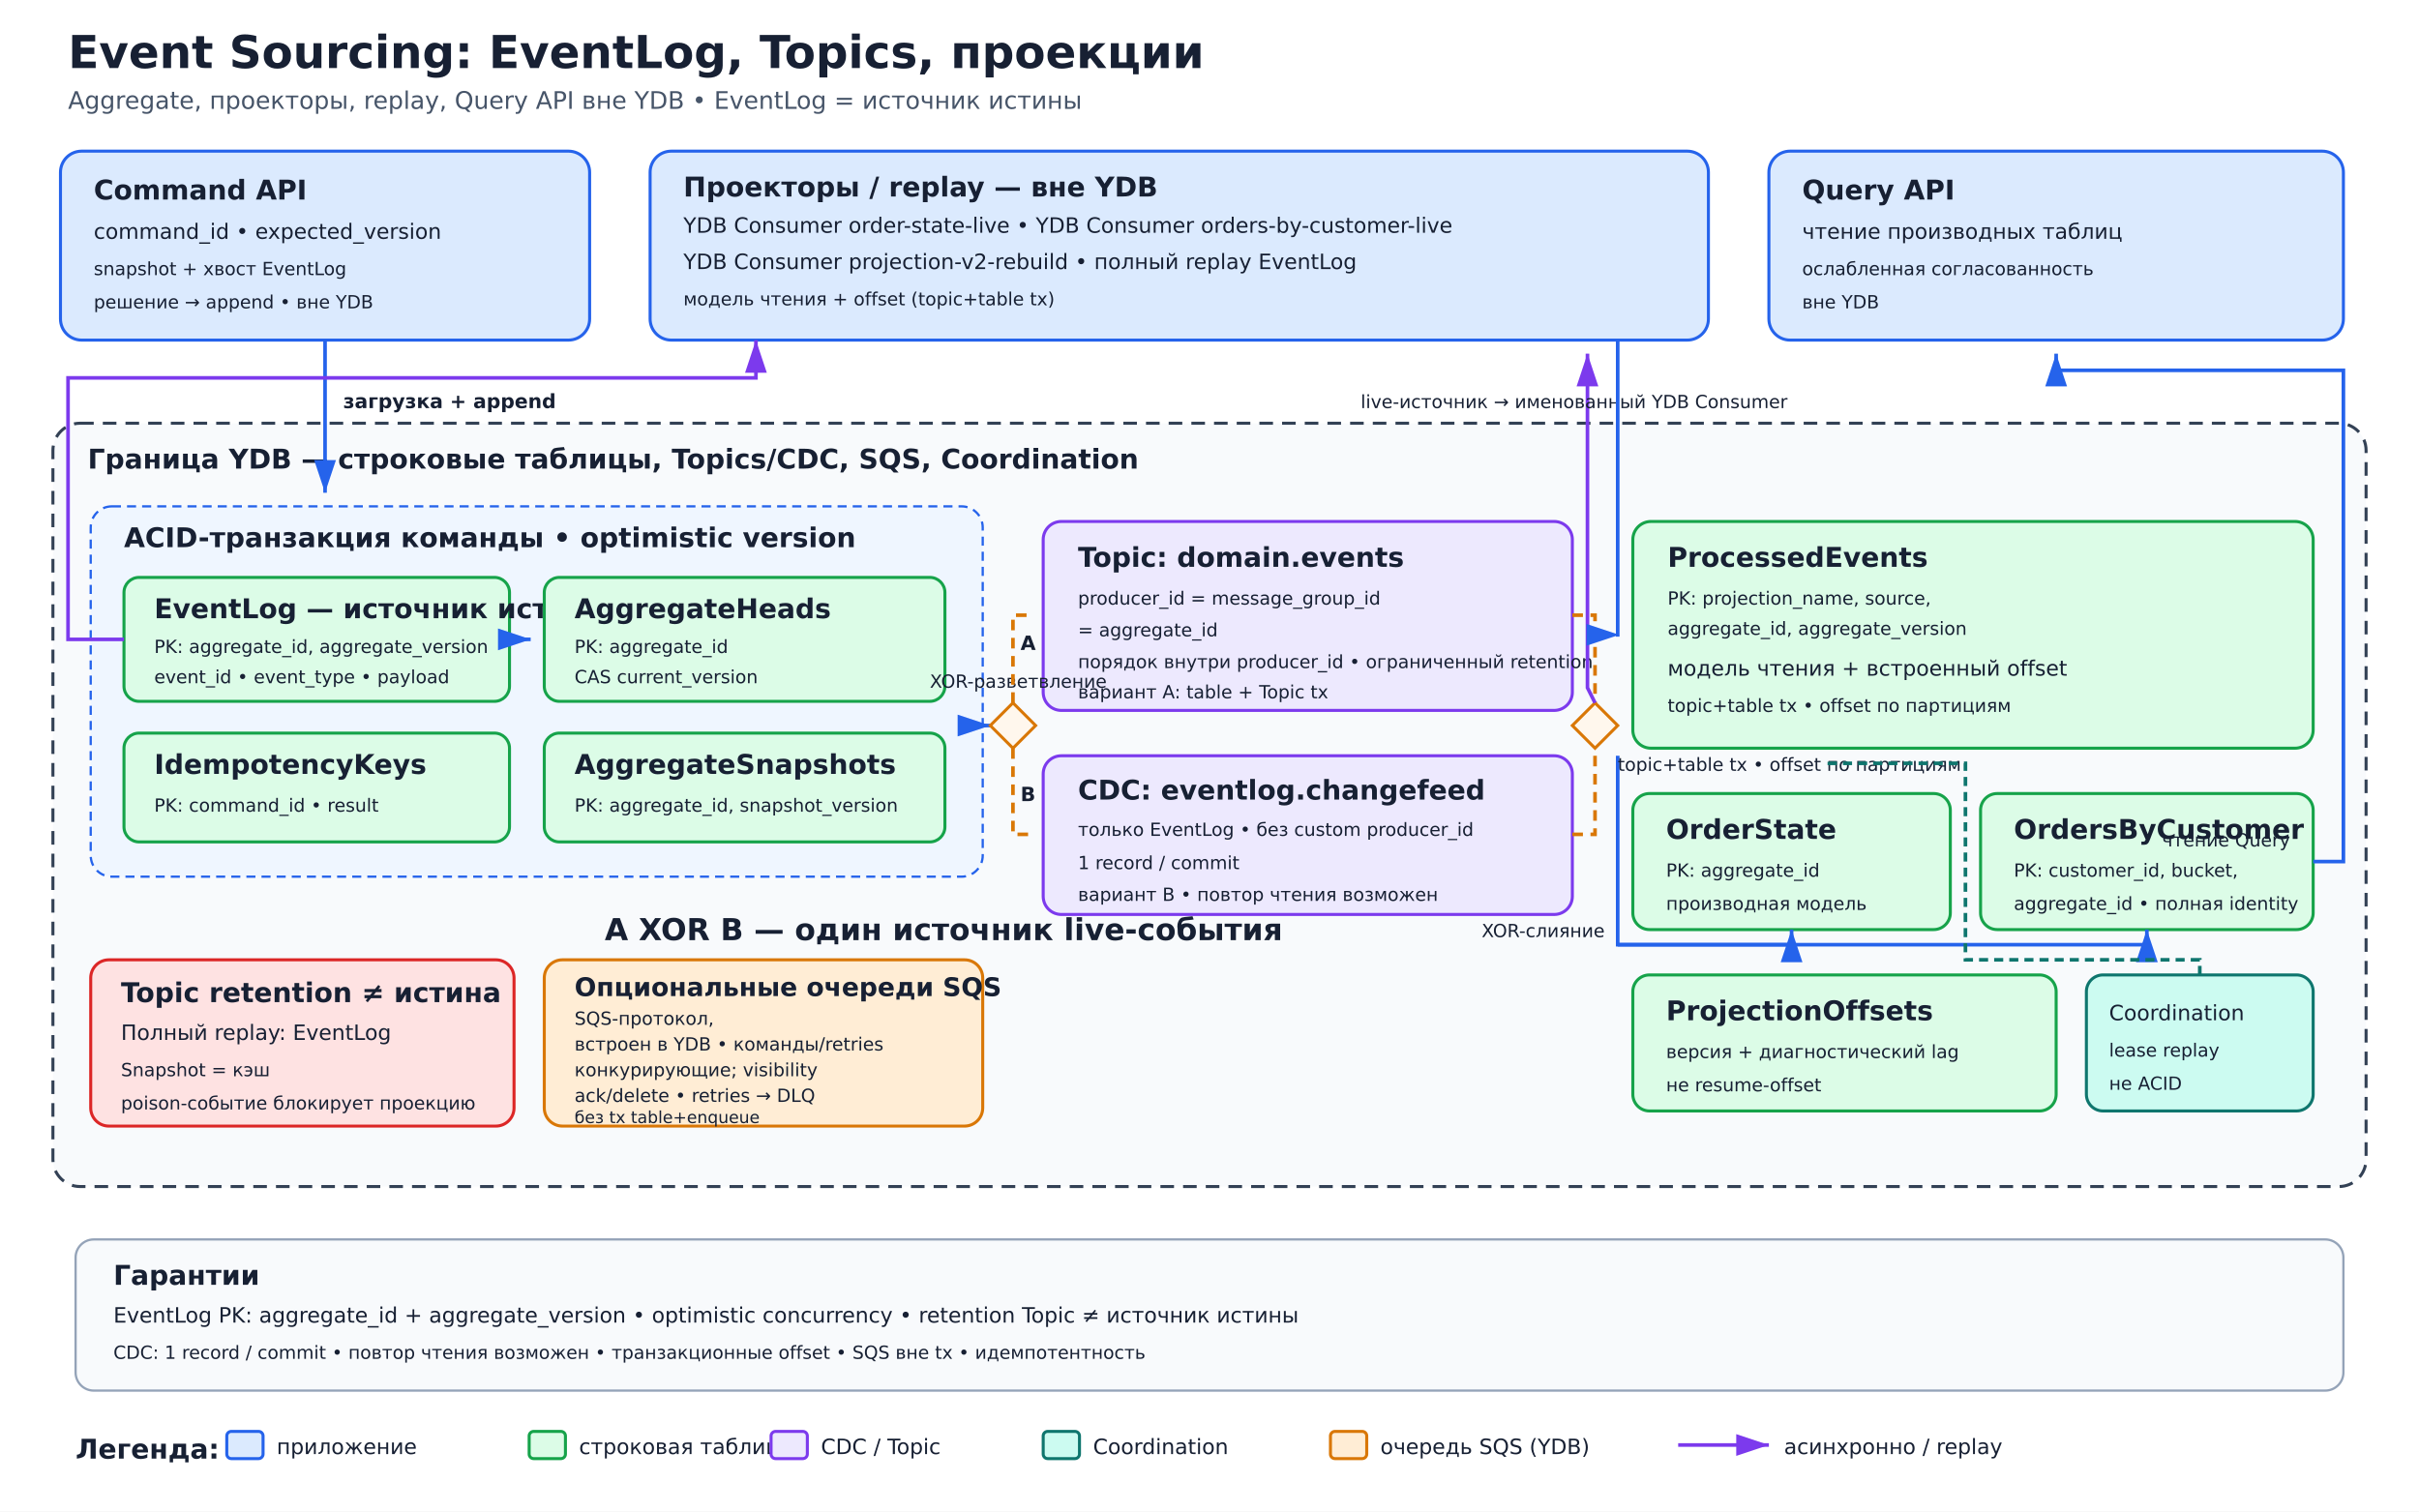
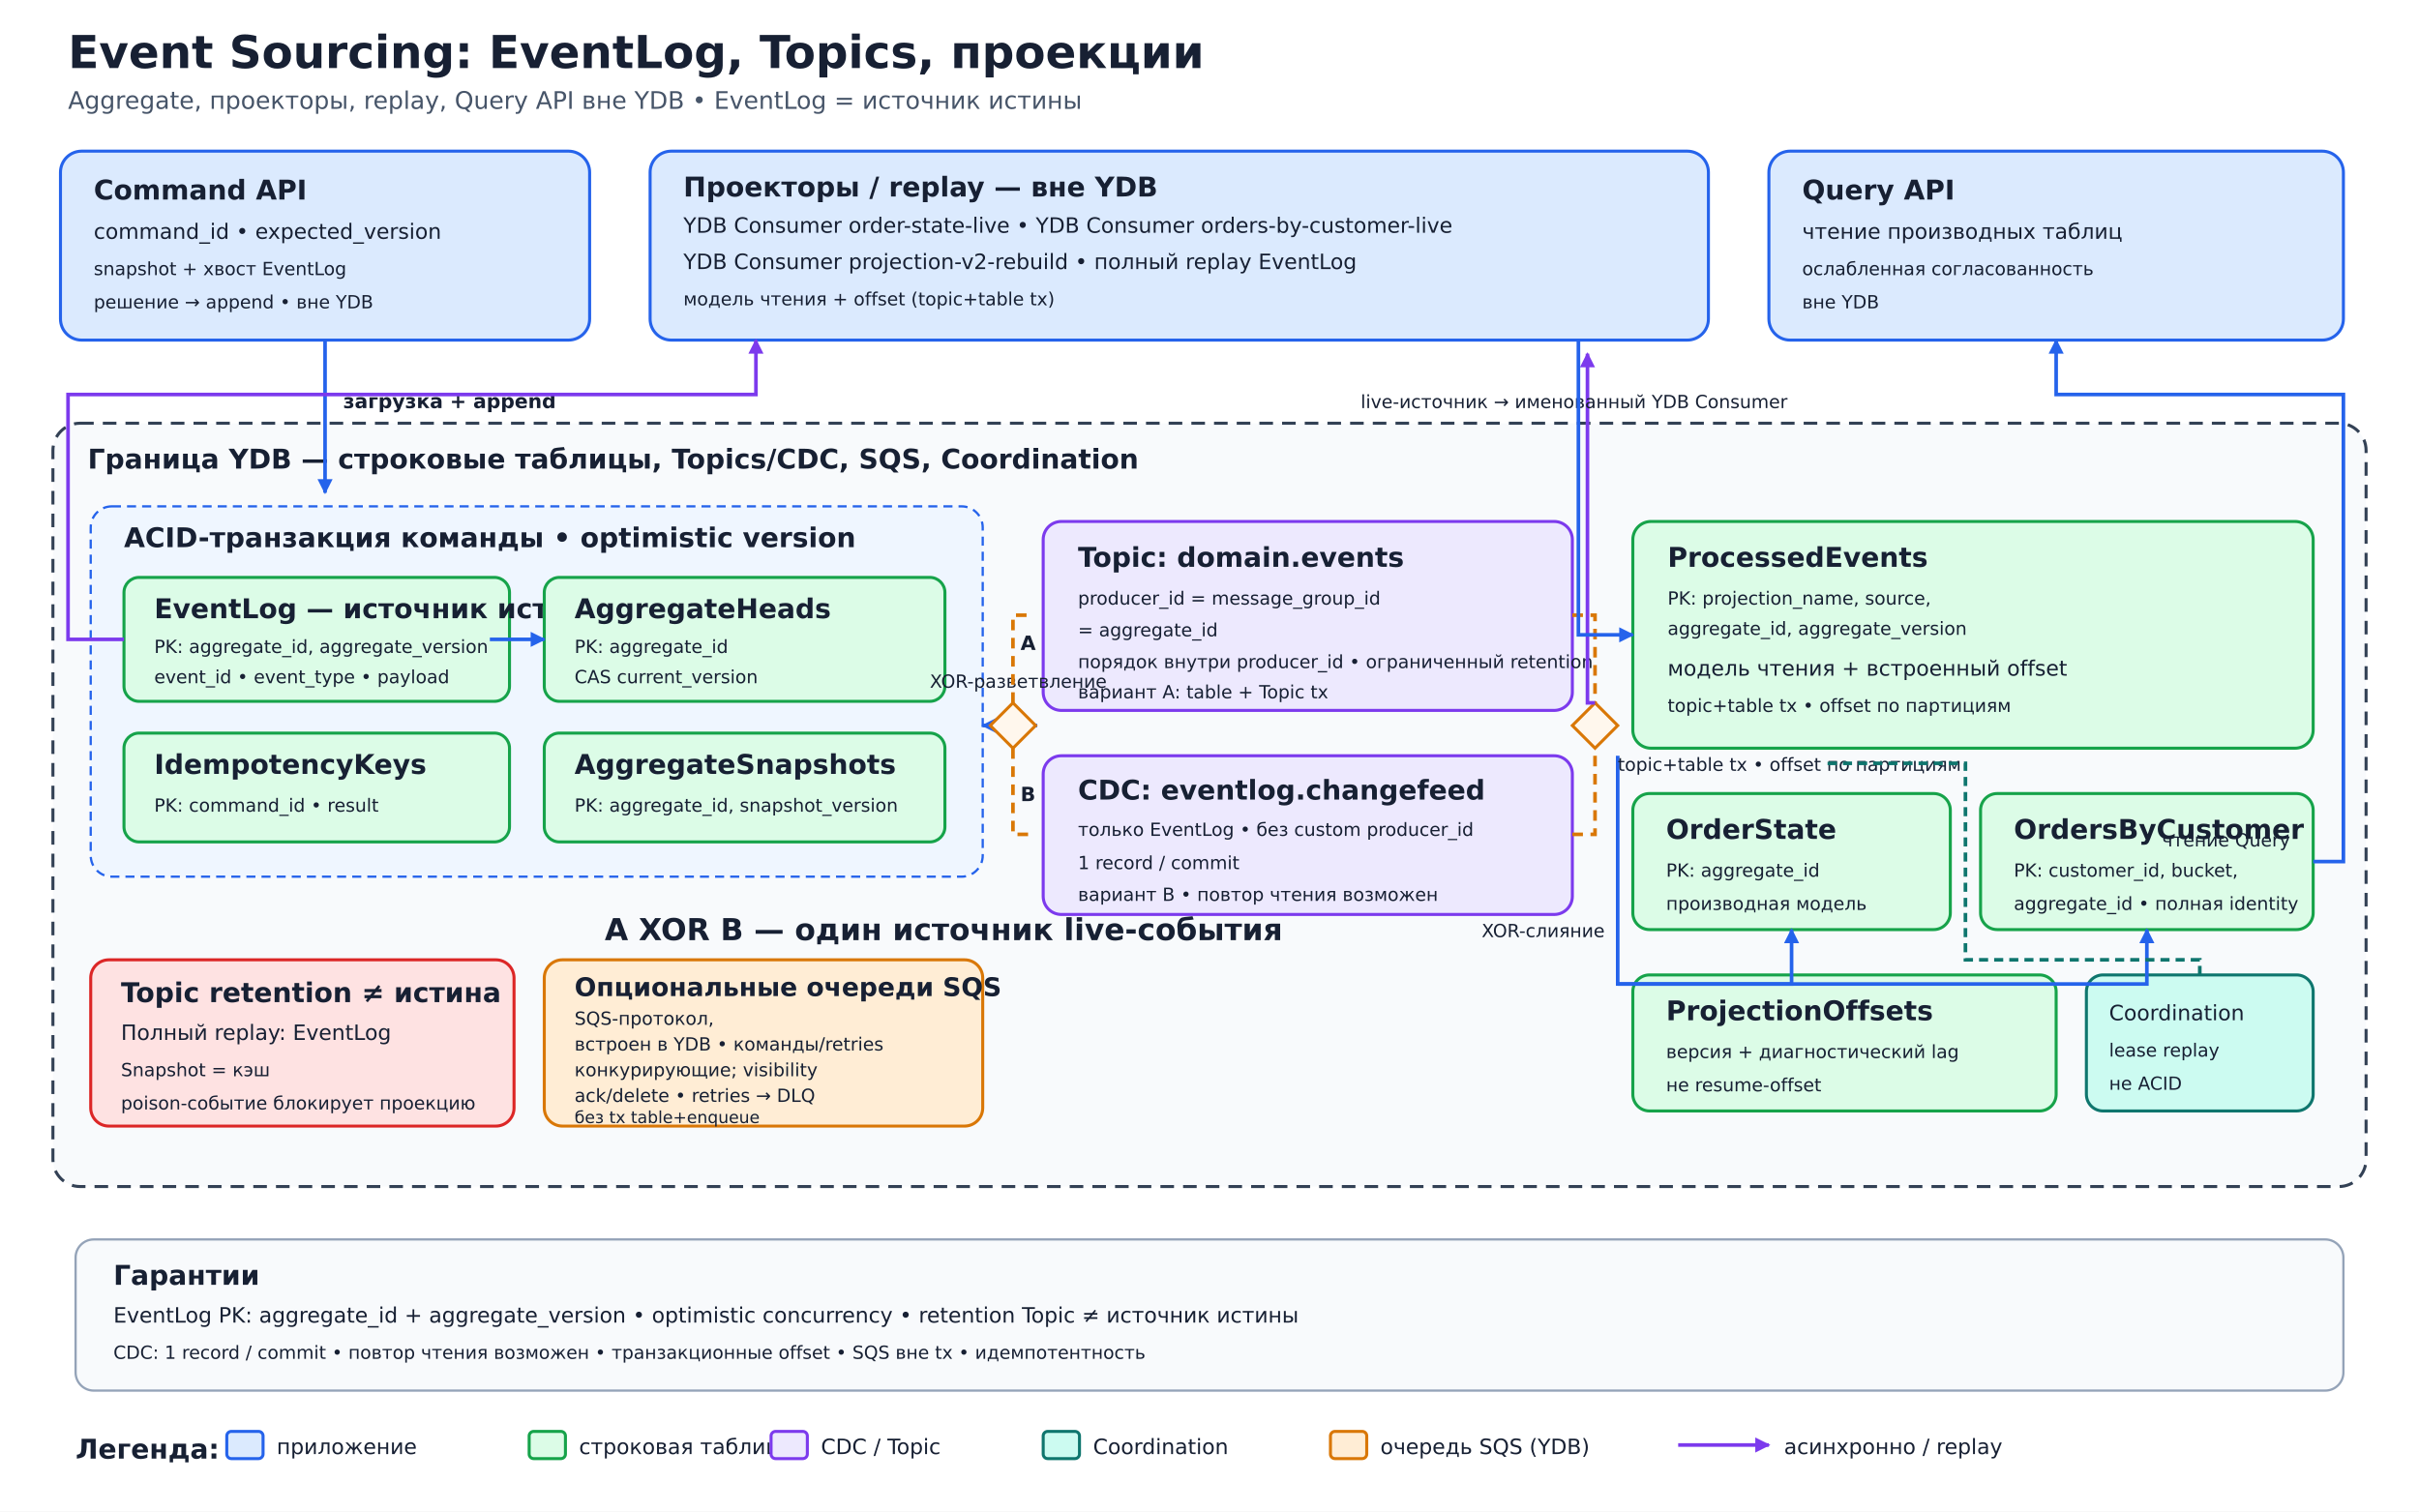
<svg xmlns="http://www.w3.org/2000/svg" version="1.1" viewBox="0 0 1600 1000" role="img" aria-labelledby="title desc">
  <defs>
-     <marker id="arrow-blue" markerWidth="10" markerHeight="10" refX="9" refY="3" orient="auto" markerUnits="strokeWidth">
-       <path d="M0,0 L0,6 L9,3 z" fill="#2563eb" />
+     <marker id="arrow-blue" viewBox="0 0 10 10" refX="9" refY="5" markerWidth="10" markerHeight="10" orient="auto" markerUnits="userSpaceOnUse">
+       <path d="M0 0 L10 5 L0 10 z" fill="#2563eb" />
    </marker>
-     <marker id="arrow-purple" markerWidth="10" markerHeight="10" refX="9" refY="3" orient="auto" markerUnits="strokeWidth">
-       <path d="M0,0 L0,6 L9,3 z" fill="#7c3aed" />
+     <marker id="arrow-purple" viewBox="0 0 10 10" refX="9" refY="5" markerWidth="10" markerHeight="10" orient="auto" markerUnits="userSpaceOnUse">
+       <path d="M0 0 L10 5 L0 10 z" fill="#7c3aed" />
    </marker>
-     <marker id="arrow-orange" markerWidth="10" markerHeight="10" refX="9" refY="3" orient="auto" markerUnits="strokeWidth">
-       <path d="M0,0 L0,6 L9,3 z" fill="#d97706" />
+     <marker id="arrow-orange" viewBox="0 0 10 10" refX="9" refY="5" markerWidth="10" markerHeight="10" orient="auto" markerUnits="userSpaceOnUse">
+       <path d="M0 0 L10 5 L0 10 z" fill="#d97706" />
    </marker>
    <style>
      text, tspan { fill: #172033; }
      .title { font-size: 30px; font-weight: 700; }
      .subtitle { font-size: 16px; fill: #475569; }
      .box-title { font-size: 18px; font-weight: 700; }
      .body { font-size: 14px; }
      .small { font-size: 12px; }
      .flow { font-size: 13px; font-weight: 600; }
      .app { fill: #dbeafe; stroke: #2563eb; stroke-width: 2; }
      .table { fill: #dcfce7; stroke: #16a34a; stroke-width: 2; }
      .topic { fill: #ede9fe; stroke: #7c3aed; stroke-width: 2; }
      .queue { fill: #ffedd5; stroke: #d97706; stroke-width: 2; }
      .coord { fill: #ccfbf1; stroke: #0f766e; stroke-width: 2; }
      .error { fill: #fee2e2; stroke: #dc2626; stroke-width: 2; }
      .boundary { fill: #f8fafc; stroke: #334155; stroke-width: 2; stroke-dasharray: 9 6; }
      .tx { fill: #eff6ff; stroke: #2563eb; stroke-width: 1.5; stroke-dasharray: 6 4; }
      .blue-flow { fill: none; stroke: #2563eb; stroke-width: 2.4; marker-end: url(#arrow-blue); }
      .purple-flow { fill: none; stroke: #7c3aed; stroke-width: 2.4; marker-end: url(#arrow-purple); }
      .orange-flow { fill: none; stroke: #d97706; stroke-width: 2.4; marker-end: url(#arrow-orange); }
    </style>
  </defs>
  <rect x="0" y="0" width="1600" height="1000" fill="#ffffff" />
  <text font-family="DejaVu Sans, Arial, sans-serif" x="45" y="45" class="title">Event Sourcing: EventLog, Topics, проекции</text>
  <text font-family="DejaVu Sans, Arial, sans-serif" x="45" y="72" class="subtitle">Aggregate, проекторы, replay, Query API вне YDB • EventLog = источник истины</text>
  <rect x="40" y="100" width="350" height="125" rx="14" class="app" />
  <text font-family="DejaVu Sans, Arial, sans-serif" x="62" y="132" class="box-title">Command API</text>
  <text font-family="DejaVu Sans, Arial, sans-serif" x="62" y="158" class="body">command_id • expected_version</text>
  <text font-family="DejaVu Sans, Arial, sans-serif" x="62" y="182" class="small">snapshot + хвост EventLog</text>
  <text font-family="DejaVu Sans, Arial, sans-serif" x="62" y="204" class="small">решение → append • вне YDB</text>
  <rect x="430" y="100" width="700" height="125" rx="14" class="app" />
  <text font-family="DejaVu Sans, Arial, sans-serif" x="452" y="130" class="box-title">Проекторы / replay — вне YDB</text>
  <text font-family="DejaVu Sans, Arial, sans-serif" x="452" y="154" class="body">YDB Consumer order-state-live • YDB Consumer orders-by-customer-live</text>
  <text font-family="DejaVu Sans, Arial, sans-serif" x="452" y="178" class="body">YDB Consumer projection-v2-rebuild • полный replay EventLog</text>
  <text font-family="DejaVu Sans, Arial, sans-serif" x="452" y="202" class="small">модель чтения + offset (topic+table tx)</text>
  <rect x="1170" y="100" width="380" height="125" rx="14" class="app" />
  <text font-family="DejaVu Sans, Arial, sans-serif" x="1192" y="132" class="box-title">Query API</text>
  <text font-family="DejaVu Sans, Arial, sans-serif" x="1192" y="158" class="body">чтение производных таблиц</text>
  <text font-family="DejaVu Sans, Arial, sans-serif" x="1192" y="182" class="small">ослабленная согласованность</text>
  <text font-family="DejaVu Sans, Arial, sans-serif" x="1192" y="204" class="small">вне YDB</text>
  <rect x="35" y="280" width="1530" height="505" rx="18" class="boundary" />
  <text font-family="DejaVu Sans, Arial, sans-serif" x="58" y="310" class="box-title">Граница YDB — строковые таблицы, Topics/CDC, SQS, Coordination</text>
  <rect x="60" y="335" width="590" height="245" rx="14" class="tx" />
  <text font-family="DejaVu Sans, Arial, sans-serif" x="82" y="362" class="box-title">ACID-транзакция команды • optimistic version</text>
  <rect x="82" y="382" width="255" height="82" rx="10" class="table" />
  <text font-family="DejaVu Sans, Arial, sans-serif" x="102" y="409" class="box-title">EventLog — источник истины</text>
  <text font-family="DejaVu Sans, Arial, sans-serif" x="102" y="432" class="small">PK: aggregate_id, aggregate_version</text>
  <text font-family="DejaVu Sans, Arial, sans-serif" x="102" y="452" class="small">event_id • event_type • payload</text>
  <rect x="360" y="382" width="265" height="82" rx="10" class="table" />
  <text font-family="DejaVu Sans, Arial, sans-serif" x="380" y="409" class="box-title">AggregateHeads</text>
  <text font-family="DejaVu Sans, Arial, sans-serif" x="380" y="432" class="small">PK: aggregate_id</text>
  <text font-family="DejaVu Sans, Arial, sans-serif" x="380" y="452" class="small">CAS current_version</text>
  <rect x="82" y="485" width="255" height="72" rx="10" class="table" />
  <text font-family="DejaVu Sans, Arial, sans-serif" x="102" y="512" class="box-title">IdempotencyKeys</text>
  <text font-family="DejaVu Sans, Arial, sans-serif" x="102" y="537" class="small">PK: command_id • result</text>
  <rect x="360" y="485" width="265" height="72" rx="10" class="table" />
  <text font-family="DejaVu Sans, Arial, sans-serif" x="380" y="512" class="box-title">AggregateSnapshots</text>
  <text font-family="DejaVu Sans, Arial, sans-serif" x="380" y="537" class="small">PK: aggregate_id, snapshot_version</text>
  <rect x="690" y="345" width="350" height="125" rx="12" class="topic" />
  <text font-family="DejaVu Sans, Arial, sans-serif" x="713" y="375" class="box-title">Topic: domain.events</text>
  <text font-family="DejaVu Sans, Arial, sans-serif" x="713" y="400" class="small">producer_id = message_group_id</text>
  <text font-family="DejaVu Sans, Arial, sans-serif" x="713" y="421" class="small">= aggregate_id</text>
  <text font-family="DejaVu Sans, Arial, sans-serif" x="713" y="442" class="small">порядок внутри producer_id • ограниченный retention</text>
  <text font-family="DejaVu Sans, Arial, sans-serif" x="713" y="462" class="small">вариант A: table + Topic tx</text>
  <rect x="690" y="500" width="350" height="105" rx="12" class="topic" />
  <text font-family="DejaVu Sans, Arial, sans-serif" x="713" y="529" class="box-title">CDC: eventlog.changefeed</text>
  <text font-family="DejaVu Sans, Arial, sans-serif" x="713" y="553" class="small">только EventLog • без custom producer_id</text>
  <text font-family="DejaVu Sans, Arial, sans-serif" x="713" y="575" class="small">1 record / commit</text>
  <text font-family="DejaVu Sans, Arial, sans-serif" x="713" y="596" class="small">вариант B • повтор чтения возможен</text>
  <rect x="1080" y="345" width="450" height="150" rx="12" class="table" />
  <text font-family="DejaVu Sans, Arial, sans-serif" x="1103" y="375" class="box-title">ProcessedEvents</text>
  <text font-family="DejaVu Sans, Arial, sans-serif" x="1103" y="400" class="small">PK: projection_name, source,</text>
  <text font-family="DejaVu Sans, Arial, sans-serif" x="1103" y="420" class="small">aggregate_id, aggregate_version</text>
  <text font-family="DejaVu Sans, Arial, sans-serif" x="1103" y="447" class="body">модель чтения + встроенный offset</text>
  <text font-family="DejaVu Sans, Arial, sans-serif" x="1103" y="471" class="small">topic+table tx • offset по партициям</text>
  <rect x="1080" y="525" width="210" height="90" rx="11" class="table" />
  <text font-family="DejaVu Sans, Arial, sans-serif" x="1102" y="555" class="box-title">OrderState</text>
  <text font-family="DejaVu Sans, Arial, sans-serif" x="1102" y="580" class="small">PK: aggregate_id</text>
  <text font-family="DejaVu Sans, Arial, sans-serif" x="1102" y="602" class="small">производная модель</text>
  <rect x="1310" y="525" width="220" height="90" rx="11" class="table" />
  <text font-family="DejaVu Sans, Arial, sans-serif" x="1332" y="555" class="box-title">OrdersByCustomer</text>
  <text font-family="DejaVu Sans, Arial, sans-serif" x="1332" y="580" class="small">PK: customer_id, bucket,</text>
  <text font-family="DejaVu Sans, Arial, sans-serif" x="1332" y="602" class="small">aggregate_id • полная identity</text>
  <rect x="1080" y="645" width="280" height="90" rx="11" class="table" />
  <text font-family="DejaVu Sans, Arial, sans-serif" x="1102" y="675" class="box-title">ProjectionOffsets</text>
  <text font-family="DejaVu Sans, Arial, sans-serif" x="1102" y="700" class="small">версия + диагностический lag</text>
  <text font-family="DejaVu Sans, Arial, sans-serif" x="1102" y="722" class="small">не resume-offset</text>
  <rect x="1380" y="645" width="150" height="90" rx="11" class="coord" />
  <text font-family="DejaVu Sans, Arial, sans-serif" x="1395" y="675" class="body">Coordination</text>
  <text font-family="DejaVu Sans, Arial, sans-serif" x="1395" y="699" class="small">lease replay</text>
  <text font-family="DejaVu Sans, Arial, sans-serif" x="1395" y="721" class="small">не ACID</text>
  <text font-family="DejaVu Sans, Arial, sans-serif" x="400" y="622" font-size="20" font-weight="700">A XOR B — один источник live-события</text>
  <rect x="60" y="635" width="280" height="110" rx="12" class="error" />
  <text font-family="DejaVu Sans, Arial, sans-serif" x="80" y="663" class="box-title">Topic retention ≠ истина</text>
  <text font-family="DejaVu Sans, Arial, sans-serif" x="80" y="688" class="body">Полный replay: EventLog</text>
  <text font-family="DejaVu Sans, Arial, sans-serif" x="80" y="712" class="small">Snapshot = кэш</text>
  <text font-family="DejaVu Sans, Arial, sans-serif" x="80" y="734" class="small">poison-событие блокирует проекцию</text>
  <rect x="360" y="635" width="290" height="110" rx="12" class="queue" />
  <text font-family="DejaVu Sans, Arial, sans-serif" x="380" y="659" font-size="17" font-weight="700">Опциональные очереди SQS</text>
  <text font-family="DejaVu Sans, Arial, sans-serif" x="380" y="678" class="small">SQS-протокол,</text>
  <text font-family="DejaVu Sans, Arial, sans-serif" x="380" y="695" class="small">встроен в YDB • команды/retries</text>
  <text font-family="DejaVu Sans, Arial, sans-serif" x="380" y="712" class="small">конкурирующие; visibility</text>
  <text font-family="DejaVu Sans, Arial, sans-serif" x="380" y="729" class="small">ack/delete • retries → DLQ</text>
  <text font-family="DejaVu Sans, Arial, sans-serif" x="380" y="743" font-size="11">без tx table+enqueue</text>
  <path d="M215 225 L215 326" class="blue-flow" />
  <text font-family="DejaVu Sans, Arial, sans-serif" x="227" y="270" class="flow">загрузка + append</text>
-   <path d="M337 423 L351 423" class="blue-flow" />
-   <path d="M650 480 L655 480" class="blue-flow" />
+   <path d="M324 423 L360 423" class="blue-flow" />
+   <path d="M686 480 L650 480" class="blue-flow" />
  <polygon points="655,480 670,465 685,480 670,495" fill="#fff7ed" stroke="#d97706" stroke-width="2" />
  <text font-family="DejaVu Sans, Arial, sans-serif" x="615" y="455" class="small">XOR-разветвление</text>
  <path d="M670 465 L670 407 L681 407" fill="none" stroke="#d97706" stroke-width="2.4" stroke-dasharray="7 5" />
  <text font-family="DejaVu Sans, Arial, sans-serif" x="675" y="430" class="flow">A</text>
  <path d="M670 495 L670 552 L681 552" fill="none" stroke="#d97706" stroke-width="2.4" stroke-dasharray="7 5" />
  <text font-family="DejaVu Sans, Arial, sans-serif" x="675" y="530" class="flow">B</text>
  <path d="M1040 407 L1055 407 L1055 465" fill="none" stroke="#d97706" stroke-width="2.4" stroke-dasharray="7 5" />
  <path d="M1040 552 L1055 552 L1055 495" fill="none" stroke="#d97706" stroke-width="2.4" stroke-dasharray="7 5" />
  <polygon points="1040,480 1055,465 1070,480 1055,495" fill="#fff7ed" stroke="#d97706" stroke-width="2" />
  <text font-family="DejaVu Sans, Arial, sans-serif" x="980" y="620" class="small">XOR-слияние</text>
-   <path d="M1055 465 L1050 455 L1050 234" class="purple-flow" />
+   <path d="M1055 465 L1050 465 L1050 234" class="purple-flow" />
  <text font-family="DejaVu Sans, Arial, sans-serif" x="900" y="270" class="small">live-источник → именованный YDB Consumer</text>
-   <path d="M82 423 L45 423 L45 250 L500 250 L500 225" class="purple-flow" />
-   <path d="M1070 225 L1070 420 L1071 420" class="blue-flow" />
-   <path d="M1070 500 L1070 625 L1185 625 L1185 615" class="blue-flow" />
-   <path d="M1070 625 L1420 625 L1420 615" class="blue-flow" />
+   <path d="M82 423 L45 423 L45 261 L500 261 L500 225" class="purple-flow" />
+   <path d="M1044 225 L1044 420 L1080 420" class="blue-flow" />
+   <path d="M1070 500 L1070 651 L1185 651 L1185 615" class="blue-flow" />
+   <path d="M1070 651 L1420 651 L1420 615" class="blue-flow" />
  <text font-family="DejaVu Sans, Arial, sans-serif" x="1070" y="510" class="small">topic+table tx • offset по партициям</text>
-   <path d="M1530 570 L1550 570 L1550 245 L1360 245 L1360 234" class="blue-flow" />
+   <path d="M1530 570 L1550 570 L1550 261 L1360 261 L1360 225" class="blue-flow" />
  <text font-family="DejaVu Sans, Arial, sans-serif" x="1430" y="560" class="small">чтение Query</text>
  <path d="M1455 645 L1455 635 L1300 635 L1300 505 L1210 505 L1210 504" fill="none" stroke="#0f766e" stroke-width="2.4" stroke-dasharray="6 4" />
  <rect x="50" y="820" width="1500" height="100" rx="12" fill="#f8fafc" stroke="#94a3b8" stroke-width="1.5" />
  <text font-family="DejaVu Sans, Arial, sans-serif" x="75" y="850" class="box-title">Гарантии</text>
  <text font-family="DejaVu Sans, Arial, sans-serif" x="75" y="875" class="body">EventLog PK: aggregate_id + aggregate_version • optimistic concurrency • retention Topic ≠ источник истины</text>
  <text font-family="DejaVu Sans, Arial, sans-serif" x="75" y="899" class="small">CDC: 1 record / commit • повтор чтения возможен • транзакционные offset • SQS вне tx • идемпотентность</text>
  <text font-family="DejaVu Sans, Arial, sans-serif" x="50" y="965" class="box-title">Легенда:</text>
  <rect x="150" y="947" width="24" height="18" rx="3" class="app" />
  <text font-family="DejaVu Sans, Arial, sans-serif" x="183" y="962" class="body">приложение</text>
  <rect x="350" y="947" width="24" height="18" rx="3" class="table" />
  <text font-family="DejaVu Sans, Arial, sans-serif" x="383" y="962" class="body">строковая таблица</text>
  <rect x="510" y="947" width="24" height="18" rx="3" class="topic" />
  <text font-family="DejaVu Sans, Arial, sans-serif" x="543" y="962" class="body">CDC / Topic</text>
  <rect x="690" y="947" width="24" height="18" rx="3" class="coord" />
  <text font-family="DejaVu Sans, Arial, sans-serif" x="723" y="962" class="body">Coordination</text>
  <rect x="880" y="947" width="24" height="18" rx="3" class="queue" />
  <text font-family="DejaVu Sans, Arial, sans-serif" x="913" y="962" class="body">очередь SQS (YDB)</text>
  <line x1="1110" y1="956" x2="1170" y2="956" class="purple-flow" />
  <text font-family="DejaVu Sans, Arial, sans-serif" x="1180" y="962" class="body">асинхронно / replay</text>
</svg>
